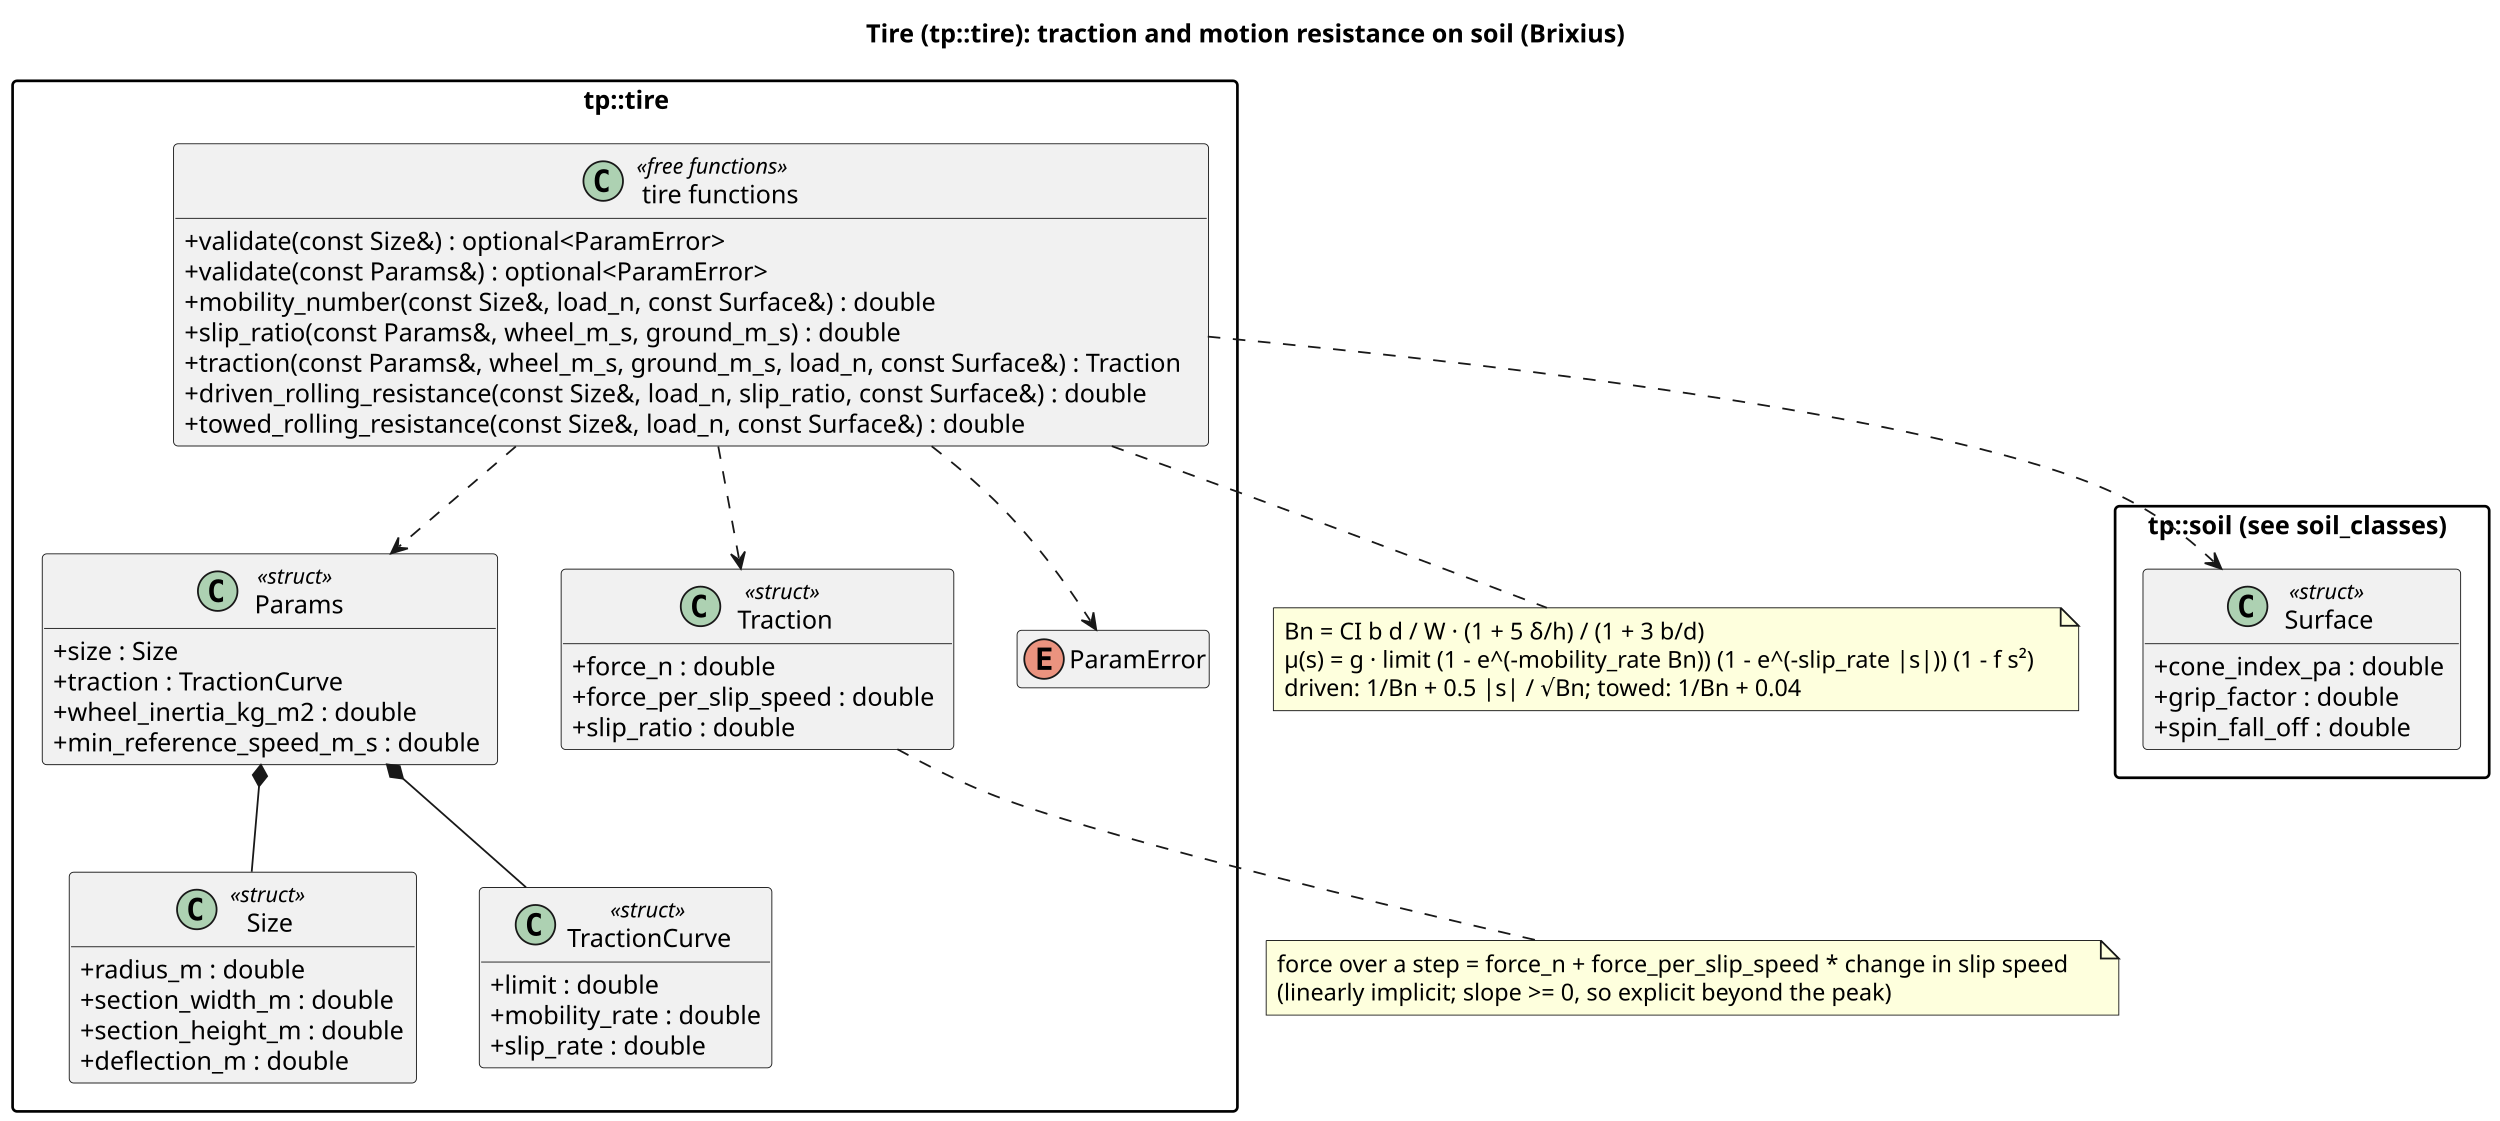
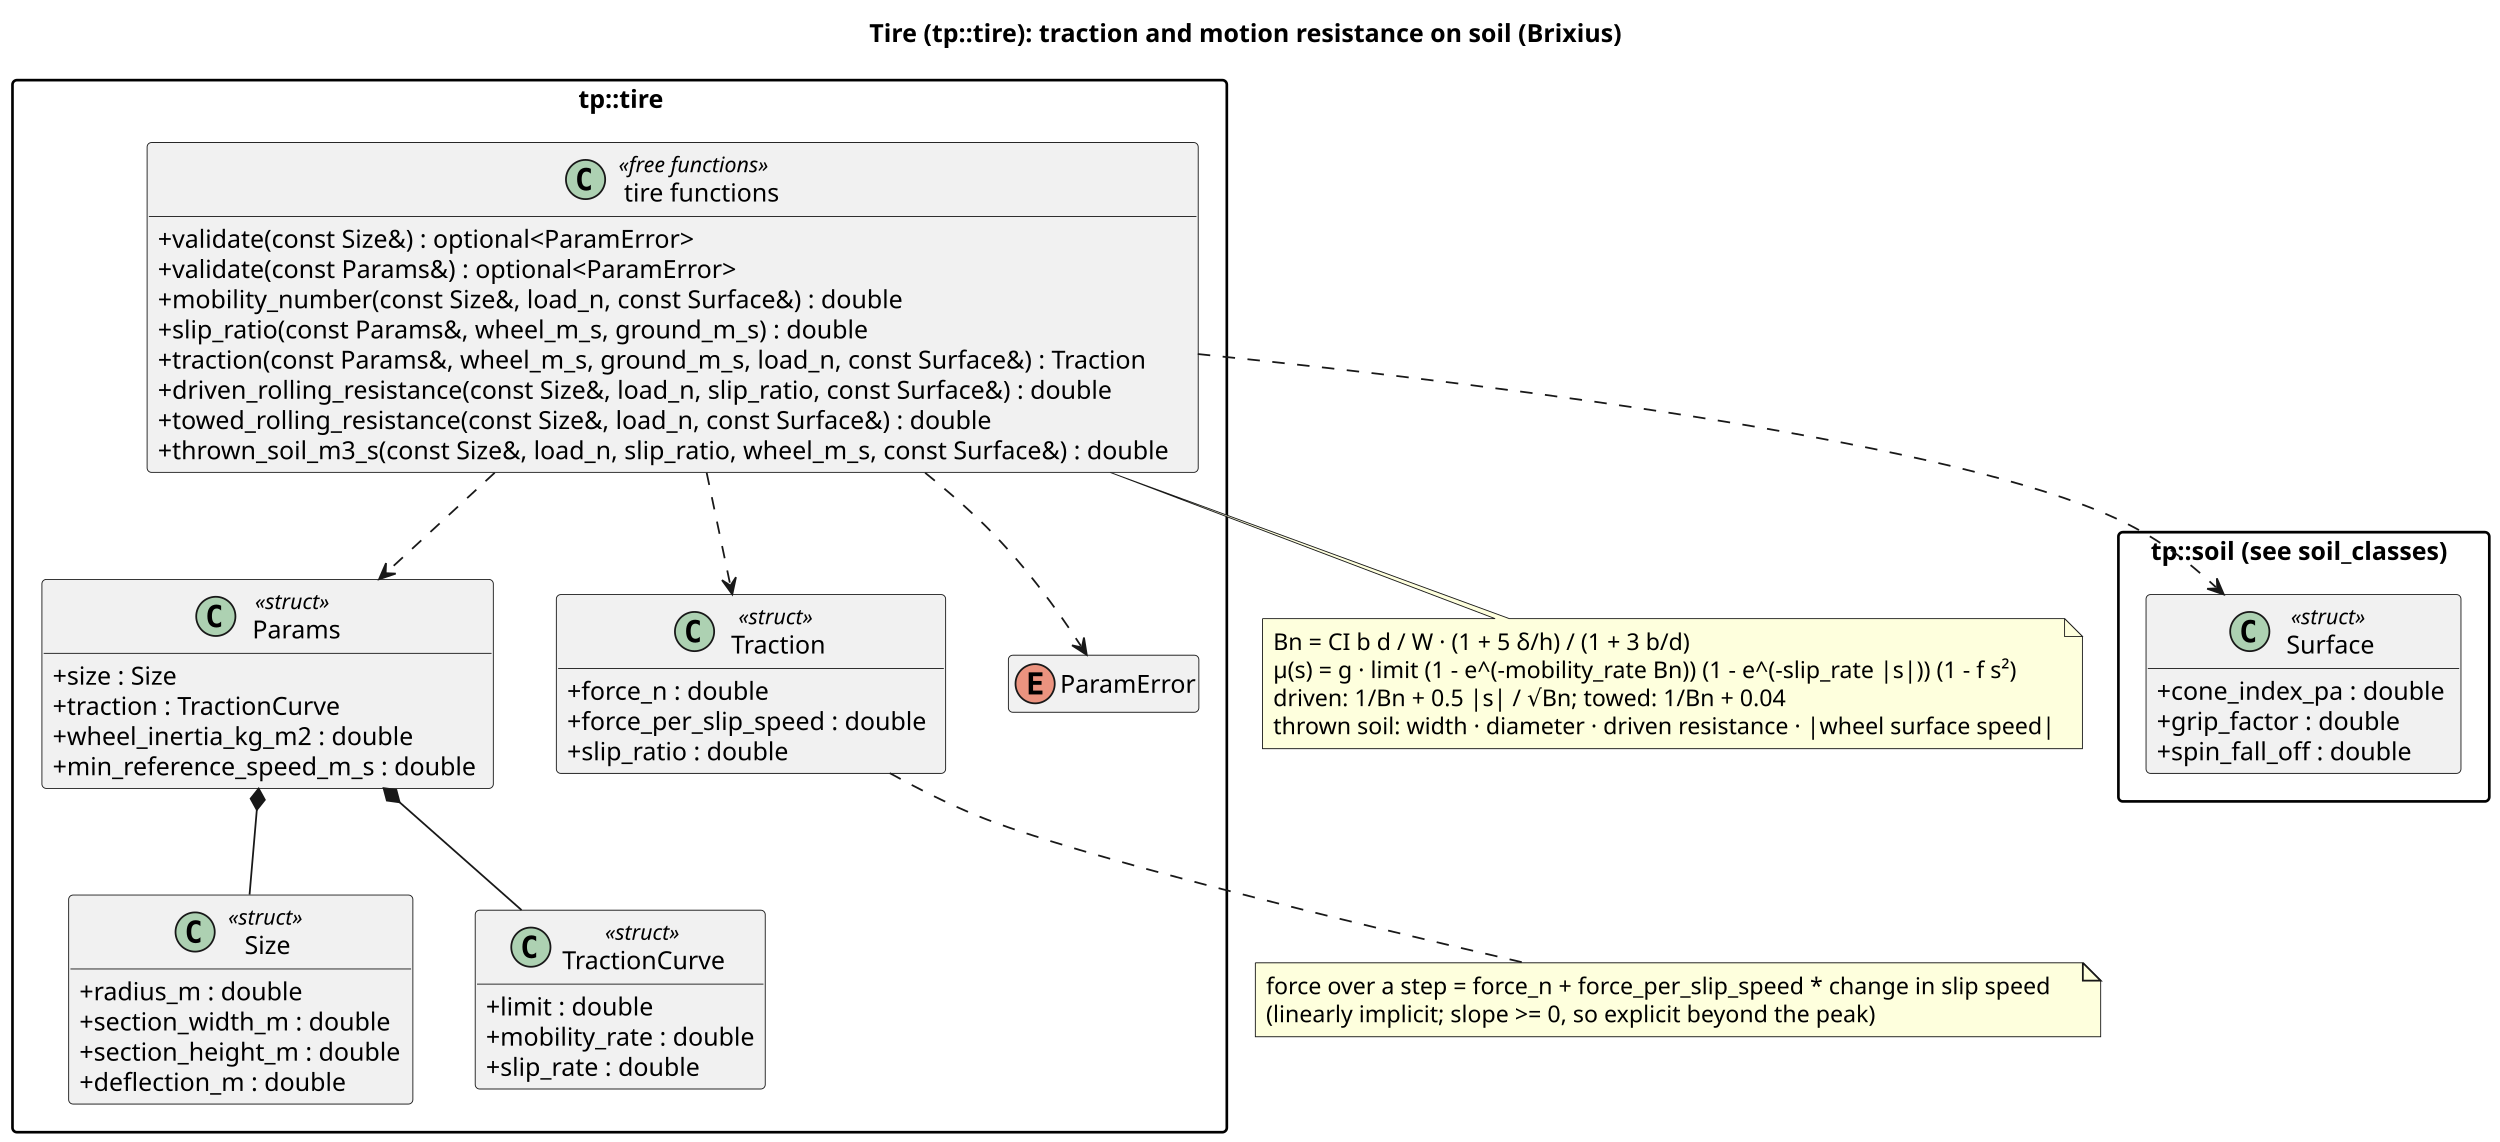
- <svg xmlns="http://www.w3.org/2000/svg" contentStyleType="text/css" height="623px" preserveAspectRatio="none" style="width:1390px;height:623px;background:#FFFFFF;" version="1.1" viewBox="0 0 1390 623" width="1390px" zoomAndPan="magnify">
+ <svg xmlns="http://www.w3.org/2000/svg" contentStyleType="text/css" height="640px" preserveAspectRatio="none" style="width:1402px;height:640px;background:#FFFFFF;" version="1.1" viewBox="0 0 1402 640" width="1402px" zoomAndPan="magnify">
  <defs />
  <g>
-     <text fill="#000000" font-family="sans-serif" font-size="14" font-weight="bold" lengthAdjust="spacing" textLength="413.034" x="481.483" y="23.562">Tire (tp::tire): traction and motion resistance on soil (Brixius)</text>
+     <text fill="#000000" font-family="sans-serif" font-size="14" font-weight="bold" lengthAdjust="spacing" textLength="413.034" x="487.483" y="23.562">Tire (tp::tire): traction and motion resistance on soil (Brixius)</text>
    <g id="cluster_tp::soil (see soil_classes)">
-       <rect fill="none" height="151" rx="2.5" ry="2.5" style="stroke:#000000;stroke-width:1.5;" width="208" x="1176" y="281.44" />
-       <text fill="#000000" font-family="sans-serif" font-size="14" font-weight="bold" lengthAdjust="spacing" textLength="171.726" x="1194.137" y="297.002">tp::soil (see soil_classes)</text>
+       <rect fill="none" height="151" rx="2.5" ry="2.5" style="stroke:#000000;stroke-width:1.5;" width="208" x="1188" y="298.44" />
+       <text fill="#000000" font-family="sans-serif" font-size="14" font-weight="bold" lengthAdjust="spacing" textLength="171.726" x="1206.137" y="314.002">tp::soil (see soil_classes)</text>
    </g>
    <g id="cluster_tp::tire">
-       <rect fill="none" height="573" rx="2.5" ry="2.5" style="stroke:#000000;stroke-width:1.5;" width="681" x="7" y="44.94" />
+       <rect fill="none" height="590" rx="2.5" ry="2.5" style="stroke:#000000;stroke-width:1.5;" width="681" x="7" y="44.94" />
      <text fill="#000000" font-family="sans-serif" font-size="14" font-weight="bold" lengthAdjust="spacing" textLength="46.266" x="324.367" y="60.502">tp::tire</text>
    </g>
    <g id="elem_Surface">
-       <rect codeLine="7" fill="#F1F1F1" height="100.277" id="Surface" rx="2.5" ry="2.5" style="stroke:#181818;stroke-width:0.5;" width="176.609" x="1191.5" y="316.44" />
-       <ellipse cx="1249.688" cy="337.169" fill="#ADD1B2" rx="11" ry="11" style="stroke:#181818;stroke-width:1.0;" />
-       <path d="M1252.656,342.81 Q1252.078,343.106 1251.438,343.247 Q1250.797,343.403 1250.094,343.403 Q1247.594,343.403 1246.266,341.763 Q1244.953,340.106 1244.953,336.981 Q1244.953,333.856 1246.266,332.2 Q1247.594,330.544 1250.094,330.544 Q1250.797,330.544 1251.438,330.7 Q1252.094,330.856 1252.656,331.153 L1252.656,333.872 Q1252.031,333.294 1251.438,333.028 Q1250.844,332.747 1250.219,332.747 Q1248.875,332.747 1248.188,333.825 Q1247.5,334.888 1247.5,336.981 Q1247.5,339.075 1248.188,340.153 Q1248.875,341.216 1250.219,341.216 Q1250.844,341.216 1251.438,340.95 Q1252.031,340.669 1252.656,340.091 L1252.656,342.81 Z " fill="#000000" />
-       <text fill="#000000" font-family="sans-serif" font-size="12" font-style="italic" lengthAdjust="spacing" textLength="46.676" x="1272.717" y="333.065">«struct»</text>
-       <text fill="#000000" font-family="sans-serif" font-size="14" lengthAdjust="spacing" textLength="51.734" x="1270.188" y="349.522">Surface</text>
-       <line style="stroke:#181818;stroke-width:0.5;" x1="1192.5" x2="1367.109" y1="357.898" y2="357.898" />
-       <text fill="#000000" font-family="sans-serif" font-size="14" lengthAdjust="spacing" textLength="164.609" x="1197.5" y="375.461">+cone_index_pa : double</text>
-       <text fill="#000000" font-family="sans-serif" font-size="14" lengthAdjust="spacing" textLength="138.031" x="1197.5" y="392.4">+grip_factor : double</text>
-       <text fill="#000000" font-family="sans-serif" font-size="14" lengthAdjust="spacing" textLength="145.517" x="1197.5" y="409.34">+spin_fall_off : double</text>
+       <rect codeLine="7" fill="#F1F1F1" height="100.277" id="Surface" rx="2.5" ry="2.5" style="stroke:#181818;stroke-width:0.5;" width="176.609" x="1203.5" y="333.44" />
+       <ellipse cx="1261.688" cy="354.169" fill="#ADD1B2" rx="11" ry="11" style="stroke:#181818;stroke-width:1.0;" />
+       <path d="M1264.656,359.81 Q1264.078,360.106 1263.438,360.247 Q1262.797,360.403 1262.094,360.403 Q1259.594,360.403 1258.266,358.763 Q1256.953,357.106 1256.953,353.981 Q1256.953,350.856 1258.266,349.2 Q1259.594,347.544 1262.094,347.544 Q1262.797,347.544 1263.438,347.7 Q1264.094,347.856 1264.656,348.153 L1264.656,350.872 Q1264.031,350.294 1263.438,350.028 Q1262.844,349.747 1262.219,349.747 Q1260.875,349.747 1260.188,350.825 Q1259.5,351.888 1259.5,353.981 Q1259.5,356.075 1260.188,357.153 Q1260.875,358.216 1262.219,358.216 Q1262.844,358.216 1263.438,357.95 Q1264.031,357.669 1264.656,357.091 L1264.656,359.81 Z " fill="#000000" />
+       <text fill="#000000" font-family="sans-serif" font-size="12" font-style="italic" lengthAdjust="spacing" textLength="46.676" x="1284.717" y="350.065">«struct»</text>
+       <text fill="#000000" font-family="sans-serif" font-size="14" lengthAdjust="spacing" textLength="51.734" x="1282.188" y="366.522">Surface</text>
+       <line style="stroke:#181818;stroke-width:0.5;" x1="1204.5" x2="1379.109" y1="374.898" y2="374.898" />
+       <text fill="#000000" font-family="sans-serif" font-size="14" lengthAdjust="spacing" textLength="164.609" x="1209.5" y="392.461">+cone_index_pa : double</text>
+       <text fill="#000000" font-family="sans-serif" font-size="14" lengthAdjust="spacing" textLength="138.031" x="1209.5" y="409.4">+grip_factor : double</text>
+       <text fill="#000000" font-family="sans-serif" font-size="14" lengthAdjust="spacing" textLength="145.517" x="1209.5" y="426.34">+spin_fall_off : double</text>
    </g>
    <g id="elem_Size">
-       <rect codeLine="15" fill="#F1F1F1" height="117.217" id="Size" rx="2.5" ry="2.5" style="stroke:#181818;stroke-width:0.5;" width="193.036" x="38.5" y="484.94" />
-       <ellipse cx="109.43" cy="505.669" fill="#ADD1B2" rx="11" ry="11" style="stroke:#181818;stroke-width:1.0;" />
-       <path d="M112.399,511.31 Q111.821,511.606 111.18,511.747 Q110.54,511.903 109.836,511.903 Q107.336,511.903 106.008,510.263 Q104.696,508.606 104.696,505.481 Q104.696,502.356 106.008,500.7 Q107.336,499.044 109.836,499.044 Q110.54,499.044 111.18,499.2 Q111.836,499.356 112.399,499.653 L112.399,502.372 Q111.774,501.794 111.18,501.528 Q110.586,501.247 109.961,501.247 Q108.618,501.247 107.93,502.325 Q107.243,503.388 107.243,505.481 Q107.243,507.575 107.93,508.653 Q108.618,509.716 109.961,509.716 Q110.586,509.716 111.18,509.45 Q111.774,509.169 112.399,508.591 L112.399,511.31 Z " fill="#000000" />
-       <text fill="#000000" font-family="sans-serif" font-size="12" font-style="italic" lengthAdjust="spacing" textLength="46.676" x="127.93" y="501.565">«struct»</text>
-       <text fill="#000000" font-family="sans-serif" font-size="14" lengthAdjust="spacing" textLength="28.267" x="137.135" y="518.021">Size</text>
-       <line style="stroke:#181818;stroke-width:0.5;" x1="39.5" x2="230.536" y1="526.398" y2="526.398" />
-       <text fill="#000000" font-family="sans-serif" font-size="14" lengthAdjust="spacing" textLength="125.952" x="44.5" y="543.961">+radius_m : double</text>
-       <text fill="#000000" font-family="sans-serif" font-size="14" lengthAdjust="spacing" textLength="176.039" x="44.5" y="560.9">+section_width_m : double</text>
-       <text fill="#000000" font-family="sans-serif" font-size="14" lengthAdjust="spacing" textLength="181.036" x="44.5" y="577.84">+section_height_m : double</text>
-       <text fill="#000000" font-family="sans-serif" font-size="14" lengthAdjust="spacing" textLength="151.293" x="44.5" y="594.779">+deflection_m : double</text>
+       <rect codeLine="15" fill="#F1F1F1" height="117.217" id="Size" rx="2.5" ry="2.5" style="stroke:#181818;stroke-width:0.5;" width="193.036" x="38.5" y="501.94" />
+       <ellipse cx="109.43" cy="522.669" fill="#ADD1B2" rx="11" ry="11" style="stroke:#181818;stroke-width:1.0;" />
+       <path d="M112.399,528.31 Q111.821,528.606 111.18,528.747 Q110.54,528.903 109.836,528.903 Q107.336,528.903 106.008,527.263 Q104.696,525.606 104.696,522.481 Q104.696,519.356 106.008,517.7 Q107.336,516.044 109.836,516.044 Q110.54,516.044 111.18,516.2 Q111.836,516.356 112.399,516.653 L112.399,519.372 Q111.774,518.794 111.18,518.528 Q110.586,518.247 109.961,518.247 Q108.618,518.247 107.93,519.325 Q107.243,520.388 107.243,522.481 Q107.243,524.575 107.93,525.653 Q108.618,526.716 109.961,526.716 Q110.586,526.716 111.18,526.45 Q111.774,526.169 112.399,525.591 L112.399,528.31 Z " fill="#000000" />
+       <text fill="#000000" font-family="sans-serif" font-size="12" font-style="italic" lengthAdjust="spacing" textLength="46.676" x="127.93" y="518.564">«struct»</text>
+       <text fill="#000000" font-family="sans-serif" font-size="14" lengthAdjust="spacing" textLength="28.267" x="137.135" y="535.021">Size</text>
+       <line style="stroke:#181818;stroke-width:0.5;" x1="39.5" x2="230.536" y1="543.398" y2="543.398" />
+       <text fill="#000000" font-family="sans-serif" font-size="14" lengthAdjust="spacing" textLength="125.952" x="44.5" y="560.961">+radius_m : double</text>
+       <text fill="#000000" font-family="sans-serif" font-size="14" lengthAdjust="spacing" textLength="176.039" x="44.5" y="577.9">+section_width_m : double</text>
+       <text fill="#000000" font-family="sans-serif" font-size="14" lengthAdjust="spacing" textLength="181.036" x="44.5" y="594.84">+section_height_m : double</text>
+       <text fill="#000000" font-family="sans-serif" font-size="14" lengthAdjust="spacing" textLength="151.293" x="44.5" y="611.779">+deflection_m : double</text>
    </g>
    <g id="elem_TractionCurve">
-       <rect codeLine="21" fill="#F1F1F1" height="100.277" id="TractionCurve" rx="2.5" ry="2.5" style="stroke:#181818;stroke-width:0.5;" width="162.65" x="266.5" y="493.44" />
-       <ellipse cx="297.719" cy="514.169" fill="#ADD1B2" rx="11" ry="11" style="stroke:#181818;stroke-width:1.0;" />
-       <path d="M300.687,519.81 Q300.109,520.106 299.469,520.247 Q298.828,520.403 298.125,520.403 Q295.625,520.403 294.297,518.763 Q292.984,517.106 292.984,513.981 Q292.984,510.856 294.297,509.2 Q295.625,507.544 298.125,507.544 Q298.828,507.544 299.469,507.7 Q300.125,507.856 300.687,508.153 L300.687,510.872 Q300.062,510.294 299.469,510.028 Q298.875,509.747 298.25,509.747 Q296.906,509.747 296.219,510.825 Q295.531,511.888 295.531,513.981 Q295.531,516.075 296.219,517.153 Q296.906,518.216 298.25,518.216 Q298.875,518.216 299.469,517.95 Q300.062,517.669 300.687,517.091 L300.687,519.81 Z " fill="#000000" />
-       <text fill="#000000" font-family="sans-serif" font-size="12" font-style="italic" lengthAdjust="spacing" textLength="46.676" x="339.289" y="510.065">«struct»</text>
-       <text fill="#000000" font-family="sans-serif" font-size="14" lengthAdjust="spacing" textLength="94.609" x="315.323" y="526.521">TractionCurve</text>
-       <line style="stroke:#181818;stroke-width:0.5;" x1="267.5" x2="428.15" y1="534.898" y2="534.898" />
-       <text fill="#000000" font-family="sans-serif" font-size="14" lengthAdjust="spacing" textLength="93.557" x="272.5" y="552.461">+limit : double</text>
-       <text fill="#000000" font-family="sans-serif" font-size="14" lengthAdjust="spacing" textLength="150.65" x="272.5" y="569.4">+mobility_rate : double</text>
-       <text fill="#000000" font-family="sans-serif" font-size="14" lengthAdjust="spacing" textLength="121.543" x="272.5" y="586.34">+slip_rate : double</text>
+       <rect codeLine="21" fill="#F1F1F1" height="100.277" id="TractionCurve" rx="2.5" ry="2.5" style="stroke:#181818;stroke-width:0.5;" width="162.65" x="266.5" y="510.44" />
+       <ellipse cx="297.719" cy="531.169" fill="#ADD1B2" rx="11" ry="11" style="stroke:#181818;stroke-width:1.0;" />
+       <path d="M300.687,536.81 Q300.109,537.106 299.469,537.247 Q298.828,537.403 298.125,537.403 Q295.625,537.403 294.297,535.763 Q292.984,534.106 292.984,530.981 Q292.984,527.856 294.297,526.2 Q295.625,524.544 298.125,524.544 Q298.828,524.544 299.469,524.7 Q300.125,524.856 300.687,525.153 L300.687,527.872 Q300.062,527.294 299.469,527.028 Q298.875,526.747 298.25,526.747 Q296.906,526.747 296.219,527.825 Q295.531,528.888 295.531,530.981 Q295.531,533.075 296.219,534.153 Q296.906,535.216 298.25,535.216 Q298.875,535.216 299.469,534.95 Q300.062,534.669 300.687,534.091 L300.687,536.81 Z " fill="#000000" />
+       <text fill="#000000" font-family="sans-serif" font-size="12" font-style="italic" lengthAdjust="spacing" textLength="46.676" x="339.289" y="527.064">«struct»</text>
+       <text fill="#000000" font-family="sans-serif" font-size="14" lengthAdjust="spacing" textLength="94.609" x="315.323" y="543.521">TractionCurve</text>
+       <line style="stroke:#181818;stroke-width:0.5;" x1="267.5" x2="428.15" y1="551.898" y2="551.898" />
+       <text fill="#000000" font-family="sans-serif" font-size="14" lengthAdjust="spacing" textLength="93.557" x="272.5" y="569.461">+limit : double</text>
+       <text fill="#000000" font-family="sans-serif" font-size="14" lengthAdjust="spacing" textLength="150.65" x="272.5" y="586.4">+mobility_rate : double</text>
+       <text fill="#000000" font-family="sans-serif" font-size="14" lengthAdjust="spacing" textLength="121.543" x="272.5" y="603.34">+slip_rate : double</text>
    </g>
    <g id="elem_Params">
-       <rect codeLine="26" fill="#F1F1F1" height="117.217" id="Params" rx="2.5" ry="2.5" style="stroke:#181818;stroke-width:0.5;" width="253.158" x="23.5" y="307.94" />
-       <ellipse cx="121.035" cy="328.669" fill="#ADD1B2" rx="11" ry="11" style="stroke:#181818;stroke-width:1.0;" />
-       <path d="M124.004,334.31 Q123.426,334.606 122.785,334.747 Q122.144,334.903 121.441,334.903 Q118.941,334.903 117.613,333.263 Q116.301,331.606 116.301,328.481 Q116.301,325.356 117.613,323.7 Q118.941,322.044 121.441,322.044 Q122.144,322.044 122.785,322.2 Q123.441,322.356 124.004,322.653 L124.004,325.372 Q123.379,324.794 122.785,324.528 Q122.191,324.247 121.566,324.247 Q120.223,324.247 119.535,325.325 Q118.848,326.388 118.848,328.481 Q118.848,330.575 119.535,331.653 Q120.223,332.716 121.566,332.716 Q122.191,332.716 122.785,332.45 Q123.379,332.169 124.004,331.591 L124.004,334.31 Z " fill="#000000" />
-       <text fill="#000000" font-family="sans-serif" font-size="12" font-style="italic" lengthAdjust="spacing" textLength="46.676" x="142.991" y="324.565">«struct»</text>
-       <text fill="#000000" font-family="sans-serif" font-size="14" lengthAdjust="spacing" textLength="49.588" x="141.535" y="341.022">Params</text>
-       <line style="stroke:#181818;stroke-width:0.5;" x1="24.5" x2="275.658" y1="349.398" y2="349.398" />
-       <text fill="#000000" font-family="sans-serif" font-size="14" lengthAdjust="spacing" textLength="76.111" x="29.5" y="366.961">+size : Size</text>
-       <text fill="#000000" font-family="sans-serif" font-size="14" lengthAdjust="spacing" textLength="166.127" x="29.5" y="383.9">+traction : TractionCurve</text>
-       <text fill="#000000" font-family="sans-serif" font-size="14" lengthAdjust="spacing" textLength="203.144" x="29.5" y="400.84">+wheel_inertia_kg_m2 : double</text>
-       <text fill="#000000" font-family="sans-serif" font-size="14" lengthAdjust="spacing" textLength="241.158" x="29.5" y="417.779">+min_reference_speed_m_s : double</text>
+       <rect codeLine="26" fill="#F1F1F1" height="117.217" id="Params" rx="2.5" ry="2.5" style="stroke:#181818;stroke-width:0.5;" width="253.158" x="23.5" y="324.94" />
+       <ellipse cx="121.035" cy="345.669" fill="#ADD1B2" rx="11" ry="11" style="stroke:#181818;stroke-width:1.0;" />
+       <path d="M124.004,351.31 Q123.426,351.606 122.785,351.747 Q122.144,351.903 121.441,351.903 Q118.941,351.903 117.613,350.263 Q116.301,348.606 116.301,345.481 Q116.301,342.356 117.613,340.7 Q118.941,339.044 121.441,339.044 Q122.144,339.044 122.785,339.2 Q123.441,339.356 124.004,339.653 L124.004,342.372 Q123.379,341.794 122.785,341.528 Q122.191,341.247 121.566,341.247 Q120.223,341.247 119.535,342.325 Q118.848,343.388 118.848,345.481 Q118.848,347.575 119.535,348.653 Q120.223,349.716 121.566,349.716 Q122.191,349.716 122.785,349.45 Q123.379,349.169 124.004,348.591 L124.004,351.31 Z " fill="#000000" />
+       <text fill="#000000" font-family="sans-serif" font-size="12" font-style="italic" lengthAdjust="spacing" textLength="46.676" x="142.991" y="341.565">«struct»</text>
+       <text fill="#000000" font-family="sans-serif" font-size="14" lengthAdjust="spacing" textLength="49.588" x="141.535" y="358.022">Params</text>
+       <line style="stroke:#181818;stroke-width:0.5;" x1="24.5" x2="275.658" y1="366.398" y2="366.398" />
+       <text fill="#000000" font-family="sans-serif" font-size="14" lengthAdjust="spacing" textLength="76.111" x="29.5" y="383.961">+size : Size</text>
+       <text fill="#000000" font-family="sans-serif" font-size="14" lengthAdjust="spacing" textLength="166.127" x="29.5" y="400.9">+traction : TractionCurve</text>
+       <text fill="#000000" font-family="sans-serif" font-size="14" lengthAdjust="spacing" textLength="203.144" x="29.5" y="417.84">+wheel_inertia_kg_m2 : double</text>
+       <text fill="#000000" font-family="sans-serif" font-size="14" lengthAdjust="spacing" textLength="241.158" x="29.5" y="434.779">+min_reference_speed_m_s : double</text>
    </g>
    <g id="elem_Traction">
-       <rect codeLine="32" fill="#F1F1F1" height="100.277" id="Traction" rx="2.5" ry="2.5" style="stroke:#181818;stroke-width:0.5;" width="218.309" x="312" y="316.44" />
-       <ellipse cx="389.502" cy="337.169" fill="#ADD1B2" rx="11" ry="11" style="stroke:#181818;stroke-width:1.0;" />
-       <path d="M392.471,342.81 Q391.893,343.106 391.252,343.247 Q390.612,343.403 389.909,343.403 Q387.409,343.403 386.081,341.763 Q384.768,340.106 384.768,336.981 Q384.768,333.856 386.081,332.2 Q387.409,330.544 389.909,330.544 Q390.612,330.544 391.252,330.7 Q391.909,330.856 392.471,331.153 L392.471,333.872 Q391.846,333.294 391.252,333.028 Q390.659,332.747 390.034,332.747 Q388.69,332.747 388.002,333.825 Q387.315,334.888 387.315,336.981 Q387.315,339.075 388.002,340.153 Q388.69,341.216 390.034,341.216 Q390.659,341.216 391.252,340.95 Q391.846,340.669 392.471,340.091 L392.471,342.81 Z " fill="#000000" />
-       <text fill="#000000" font-family="sans-serif" font-size="12" font-style="italic" lengthAdjust="spacing" textLength="46.676" x="414.066" y="333.065">«struct»</text>
-       <text fill="#000000" font-family="sans-serif" font-size="14" lengthAdjust="spacing" textLength="54.804" x="410.002" y="349.522">Traction</text>
-       <line style="stroke:#181818;stroke-width:0.5;" x1="313" x2="529.309" y1="357.898" y2="357.898" />
-       <text fill="#000000" font-family="sans-serif" font-size="14" lengthAdjust="spacing" textLength="116.204" x="318" y="375.461">+force_n : double</text>
-       <text fill="#000000" font-family="sans-serif" font-size="14" lengthAdjust="spacing" textLength="206.309" x="318" y="392.4">+force_per_slip_speed : double</text>
-       <text fill="#000000" font-family="sans-serif" font-size="14" lengthAdjust="spacing" textLength="125.166" x="318" y="409.34">+slip_ratio : double</text>
+       <rect codeLine="32" fill="#F1F1F1" height="100.277" id="Traction" rx="2.5" ry="2.5" style="stroke:#181818;stroke-width:0.5;" width="218.309" x="312" y="333.44" />
+       <ellipse cx="389.502" cy="354.169" fill="#ADD1B2" rx="11" ry="11" style="stroke:#181818;stroke-width:1.0;" />
+       <path d="M392.471,359.81 Q391.893,360.106 391.252,360.247 Q390.612,360.403 389.909,360.403 Q387.409,360.403 386.081,358.763 Q384.768,357.106 384.768,353.981 Q384.768,350.856 386.081,349.2 Q387.409,347.544 389.909,347.544 Q390.612,347.544 391.252,347.7 Q391.909,347.856 392.471,348.153 L392.471,350.872 Q391.846,350.294 391.252,350.028 Q390.659,349.747 390.034,349.747 Q388.69,349.747 388.002,350.825 Q387.315,351.888 387.315,353.981 Q387.315,356.075 388.002,357.153 Q388.69,358.216 390.034,358.216 Q390.659,358.216 391.252,357.95 Q391.846,357.669 392.471,357.091 L392.471,359.81 Z " fill="#000000" />
+       <text fill="#000000" font-family="sans-serif" font-size="12" font-style="italic" lengthAdjust="spacing" textLength="46.676" x="414.066" y="350.065">«struct»</text>
+       <text fill="#000000" font-family="sans-serif" font-size="14" lengthAdjust="spacing" textLength="54.804" x="410.002" y="366.522">Traction</text>
+       <line style="stroke:#181818;stroke-width:0.5;" x1="313" x2="529.309" y1="374.898" y2="374.898" />
+       <text fill="#000000" font-family="sans-serif" font-size="14" lengthAdjust="spacing" textLength="116.204" x="318" y="392.461">+force_n : double</text>
+       <text fill="#000000" font-family="sans-serif" font-size="14" lengthAdjust="spacing" textLength="206.309" x="318" y="409.4">+force_per_slip_speed : double</text>
+       <text fill="#000000" font-family="sans-serif" font-size="14" lengthAdjust="spacing" textLength="125.166" x="318" y="426.34">+slip_ratio : double</text>
    </g>
    <g id="elem_ParamError">
-       <rect codeLine="37" fill="#F1F1F1" height="32" id="ParamError" rx="2.5" ry="2.5" style="stroke:#181818;stroke-width:0.5;" width="106.819" x="565.5" y="350.44" />
-       <ellipse cx="580.5" cy="366.44" fill="#EB937F" rx="11" ry="11" style="stroke:#181818;stroke-width:1.0;" />
-       <path d="M584.609,372.44 L576.891,372.44 L576.891,360.049 L584.609,360.049 L584.609,362.205 L579.344,362.205 L579.344,364.877 L584.109,364.877 L584.109,367.033 L579.344,367.033 L579.344,370.283 L584.609,370.283 L584.609,372.44 Z " fill="#000000" />
-       <text fill="#000000" font-family="sans-serif" font-size="14" lengthAdjust="spacing" textLength="74.819" x="594.5" y="371.532">ParamError</text>
+       <rect codeLine="37" fill="#F1F1F1" height="32" id="ParamError" rx="2.5" ry="2.5" style="stroke:#181818;stroke-width:0.5;" width="106.819" x="565.5" y="367.44" />
+       <ellipse cx="580.5" cy="383.44" fill="#EB937F" rx="11" ry="11" style="stroke:#181818;stroke-width:1.0;" />
+       <path d="M584.609,389.44 L576.891,389.44 L576.891,377.049 L584.609,377.049 L584.609,379.205 L579.344,379.205 L579.344,381.877 L584.109,381.877 L584.109,384.033 L579.344,384.033 L579.344,387.283 L584.609,387.283 L584.609,389.44 Z " fill="#000000" />
+       <text fill="#000000" font-family="sans-serif" font-size="14" lengthAdjust="spacing" textLength="74.819" x="594.5" y="388.532">ParamError</text>
    </g>
    <g id="elem_TireFns">
-       <rect codeLine="38" fill="#F1F1F1" height="168.035" id="TireFns" rx="2.5" ry="2.5" style="stroke:#181818;stroke-width:0.5;" width="575.459" x="96.5" y="79.939" />
-       <ellipse cx="335.386" cy="100.669" fill="#ADD1B2" rx="11" ry="11" style="stroke:#181818;stroke-width:1.0;" />
-       <path d="M338.354,106.31 Q337.776,106.606 337.136,106.747 Q336.495,106.903 335.792,106.903 Q333.292,106.903 331.964,105.263 Q330.651,103.606 330.651,100.481 Q330.651,97.356 331.964,95.7 Q333.292,94.044 335.792,94.044 Q336.495,94.044 337.136,94.2 Q337.792,94.356 338.354,94.653 L338.354,97.372 Q337.729,96.794 337.136,96.528 Q336.542,96.247 335.917,96.247 Q334.573,96.247 333.886,97.325 Q333.198,98.388 333.198,100.481 Q333.198,102.575 333.886,103.653 Q334.573,104.716 335.917,104.716 Q336.542,104.716 337.136,104.45 Q337.729,104.169 338.354,103.591 L338.354,106.31 Z " fill="#000000" />
-       <text fill="#000000" font-family="sans-serif" font-size="12" font-style="italic" lengthAdjust="spacing" textLength="93.188" x="353.886" y="96.564">«free functions»</text>
-       <text fill="#000000" font-family="sans-serif" font-size="14" lengthAdjust="spacing" textLength="87.097" x="356.931" y="113.022">tire functions</text>
-       <line style="stroke:#181818;stroke-width:0.5;" x1="97.5" x2="670.959" y1="121.398" y2="121.398" />
-       <text fill="#000000" font-family="sans-serif" font-size="14" lengthAdjust="spacing" textLength="307.125" x="102.5" y="138.961">+validate(const Size&amp;) : optional&lt;ParamError&gt;</text>
-       <text fill="#000000" font-family="sans-serif" font-size="14" lengthAdjust="spacing" textLength="328.446" x="102.5" y="155.9">+validate(const Params&amp;) : optional&lt;ParamError&gt;</text>
-       <text fill="#000000" font-family="sans-serif" font-size="14" lengthAdjust="spacing" textLength="423.801" x="102.5" y="172.84">+mobility_number(const Size&amp;, load_n, const Surface&amp;) : double</text>
-       <text fill="#000000" font-family="sans-serif" font-size="14" lengthAdjust="spacing" textLength="402.165" x="102.5" y="189.779">+slip_ratio(const Params&amp;, wheel_m_s, ground_m_s) : double</text>
-       <text fill="#000000" font-family="sans-serif" font-size="14" lengthAdjust="spacing" textLength="563.459" x="102.5" y="206.719">+traction(const Params&amp;, wheel_m_s, ground_m_s, load_n, const Surface&amp;) : Traction</text>
-       <text fill="#000000" font-family="sans-serif" font-size="14" lengthAdjust="spacing" textLength="544.817" x="102.5" y="223.658">+driven_rolling_resistance(const Size&amp;, load_n, slip_ratio, const Surface&amp;) : double</text>
-       <text fill="#000000" font-family="sans-serif" font-size="14" lengthAdjust="spacing" textLength="477.853" x="102.5" y="240.598">+towed_rolling_resistance(const Size&amp;, load_n, const Surface&amp;) : double</text>
+       <rect codeLine="38" fill="#F1F1F1" height="184.975" id="TireFns" rx="2.5" ry="2.5" style="stroke:#181818;stroke-width:0.5;" width="589.459" x="82.5" y="79.939" />
+       <ellipse cx="328.386" cy="100.669" fill="#ADD1B2" rx="11" ry="11" style="stroke:#181818;stroke-width:1.0;" />
+       <path d="M331.354,106.31 Q330.776,106.606 330.136,106.747 Q329.495,106.903 328.792,106.903 Q326.292,106.903 324.964,105.263 Q323.651,103.606 323.651,100.481 Q323.651,97.356 324.964,95.7 Q326.292,94.044 328.792,94.044 Q329.495,94.044 330.136,94.2 Q330.792,94.356 331.354,94.653 L331.354,97.372 Q330.729,96.794 330.136,96.528 Q329.542,96.247 328.917,96.247 Q327.573,96.247 326.886,97.325 Q326.198,98.388 326.198,100.481 Q326.198,102.575 326.886,103.653 Q327.573,104.716 328.917,104.716 Q329.542,104.716 330.136,104.45 Q330.729,104.169 331.354,103.591 L331.354,106.31 Z " fill="#000000" />
+       <text fill="#000000" font-family="sans-serif" font-size="12" font-style="italic" lengthAdjust="spacing" textLength="93.188" x="346.886" y="96.564">«free functions»</text>
+       <text fill="#000000" font-family="sans-serif" font-size="14" lengthAdjust="spacing" textLength="87.097" x="349.931" y="113.022">tire functions</text>
+       <line style="stroke:#181818;stroke-width:0.5;" x1="83.5" x2="670.959" y1="121.398" y2="121.398" />
+       <text fill="#000000" font-family="sans-serif" font-size="14" lengthAdjust="spacing" textLength="307.125" x="88.5" y="138.961">+validate(const Size&amp;) : optional&lt;ParamError&gt;</text>
+       <text fill="#000000" font-family="sans-serif" font-size="14" lengthAdjust="spacing" textLength="328.446" x="88.5" y="155.9">+validate(const Params&amp;) : optional&lt;ParamError&gt;</text>
+       <text fill="#000000" font-family="sans-serif" font-size="14" lengthAdjust="spacing" textLength="423.801" x="88.5" y="172.84">+mobility_number(const Size&amp;, load_n, const Surface&amp;) : double</text>
+       <text fill="#000000" font-family="sans-serif" font-size="14" lengthAdjust="spacing" textLength="402.165" x="88.5" y="189.779">+slip_ratio(const Params&amp;, wheel_m_s, ground_m_s) : double</text>
+       <text fill="#000000" font-family="sans-serif" font-size="14" lengthAdjust="spacing" textLength="563.459" x="88.5" y="206.719">+traction(const Params&amp;, wheel_m_s, ground_m_s, load_n, const Surface&amp;) : Traction</text>
+       <text fill="#000000" font-family="sans-serif" font-size="14" lengthAdjust="spacing" textLength="544.817" x="88.5" y="223.658">+driven_rolling_resistance(const Size&amp;, load_n, slip_ratio, const Surface&amp;) : double</text>
+       <text fill="#000000" font-family="sans-serif" font-size="14" lengthAdjust="spacing" textLength="477.853" x="88.5" y="240.598">+towed_rolling_resistance(const Size&amp;, load_n, const Surface&amp;) : double</text>
+       <text fill="#000000" font-family="sans-serif" font-size="14" lengthAdjust="spacing" textLength="577.459" x="88.5" y="257.537">+thrown_soil_m3_s(const Size&amp;, load_n, slip_ratio, wheel_m_s, const Surface&amp;) : double</text>
    </g>
    <g id="elem_GMN17">
-       <path d="M708,337.94 L708,395.128 L1155.74,395.128 L1155.74,347.94 L1145.74,337.94 L708,337.94 " fill="#FEFFDD" style="stroke:#181818;stroke-width:0.5;" />
-       <path d="M1145.74,337.94 L1145.74,347.94 L1155.74,347.94 L1145.74,337.94 " fill="#FEFFDD" style="stroke:#181818;stroke-width:1.0;" />
-       <text fill="#000000" font-family="sans-serif" font-size="13" lengthAdjust="spacing" textLength="241.363" x="714" y="355.533">Bn = CI b d / W · (1 + 5 δ/h) / (1 + 3 b/d)</text>
-       <text fill="#000000" font-family="sans-serif" font-size="13" lengthAdjust="spacing" textLength="426.74" x="714" y="371.263">μ(s) = g · limit (1 - e^(-mobility_rate Bn)) (1 - e^(-slip_rate |s|)) (1 - f s²)</text>
-       <text fill="#000000" font-family="sans-serif" font-size="13" lengthAdjust="spacing" textLength="290.9" x="714" y="386.992">driven: 1/Bn + 0.5 |s| / √Bn;  towed: 1/Bn + 0.04</text>
+       <path d="M708,346.94 L708,419.857 A0,0 0 0 0 708,419.857 L1167.82,419.857 A0,0 0 0 0 1167.82,419.857 L1167.82,356.94 L1157.82,346.94 L846.46,346.94 L622.65,264.959 L838.46,346.94 L708,346.94 A0,0 0 0 0 708,346.94 " fill="#FEFFDD" style="stroke:#181818;stroke-width:0.5;" />
+       <path d="M1157.82,346.94 L1157.82,356.94 L1167.82,356.94 L1157.82,346.94 " fill="#FEFFDD" style="stroke:#181818;stroke-width:0.5;" />
+       <text fill="#000000" font-family="sans-serif" font-size="13" lengthAdjust="spacing" textLength="241.363" x="714" y="364.533">Bn = CI b d / W · (1 + 5 δ/h) / (1 + 3 b/d)</text>
+       <text fill="#000000" font-family="sans-serif" font-size="13" lengthAdjust="spacing" textLength="426.74" x="714" y="380.263">μ(s) = g · limit (1 - e^(-mobility_rate Bn)) (1 - e^(-slip_rate |s|)) (1 - f s²)</text>
+       <text fill="#000000" font-family="sans-serif" font-size="13" lengthAdjust="spacing" textLength="290.9" x="714" y="395.992">driven: 1/Bn + 0.5 |s| / √Bn;  towed: 1/Bn + 0.04</text>
+       <text fill="#000000" font-family="sans-serif" font-size="13" lengthAdjust="spacing" textLength="438.82" x="714" y="411.722">thrown soil: width · diameter · driven resistance · |wheel surface speed|</text>
    </g>
    <g id="elem_GMN20">
-       <path d="M704,522.939 L704,564.398 L1178.058,564.398 L1178.058,532.939 L1168.058,522.939 L704,522.939 " fill="#FEFFDD" style="stroke:#181818;stroke-width:0.5;" />
-       <path d="M1168.058,522.939 L1168.058,532.939 L1178.058,532.939 L1168.058,522.939 " fill="#FEFFDD" style="stroke:#181818;stroke-width:1.0;" />
-       <text fill="#000000" font-family="sans-serif" font-size="13" lengthAdjust="spacing" textLength="453.058" x="710" y="540.533">force over a step = force_n + force_per_slip_speed * change in slip speed</text>
-       <text fill="#000000" font-family="sans-serif" font-size="13" lengthAdjust="spacing" textLength="350.822" x="710" y="556.263">(linearly implicit; slope &gt;= 0, so explicit beyond the peak)</text>
+       <path d="M704,539.939 L704,581.398 L1178.058,581.398 L1178.058,549.939 L1168.058,539.939 L704,539.939 " fill="#FEFFDD" style="stroke:#181818;stroke-width:0.5;" />
+       <path d="M1168.058,539.939 L1168.058,549.939 L1178.058,549.939 L1168.058,539.939 " fill="#FEFFDD" style="stroke:#181818;stroke-width:1.0;" />
+       <text fill="#000000" font-family="sans-serif" font-size="13" lengthAdjust="spacing" textLength="453.058" x="710" y="557.533">force over a step = force_n + force_per_slip_speed * change in slip speed</text>
+       <text fill="#000000" font-family="sans-serif" font-size="13" lengthAdjust="spacing" textLength="350.822" x="710" y="573.263">(linearly implicit; slope &gt;= 0, so explicit beyond the peak)</text>
    </g>
    <g id="link_Params_Size">
-       <path codeLine="47" d="M144.024,437.185 C142.384,456.296 141.59,465.599 139.95,484.709 " fill="none" id="Params-backto-Size" style="stroke:#181818;stroke-width:1.0;" />
-       <polygon fill="#181818" points="145.05,425.229,140.552,430.865,144.024,437.185,148.522,431.55,145.05,425.229" style="stroke:#181818;stroke-width:1.0;" />
+       <path codeLine="48" d="M144.024,454.185 C142.384,473.296 141.59,482.599 139.95,501.709 " fill="none" id="Params-backto-Size" style="stroke:#181818;stroke-width:1.0;" />
+       <polygon fill="#181818" points="145.05,442.229,140.552,447.865,144.024,454.185,148.522,448.55,145.05,442.229" style="stroke:#181818;stroke-width:1.0;" />
    </g>
    <g id="link_Params_TractionCurve">
-       <path codeLine="48" d="M224.1,432.928 C249.12,455.048 268.44,472.12 292.48,493.37 " fill="none" id="Params-backto-TractionCurve" style="stroke:#181818;stroke-width:1.0;" />
-       <polygon fill="#181818" points="215.11,424.979,216.956,431.95,224.1,432.928,222.255,425.957,215.11,424.979" style="stroke:#181818;stroke-width:1.0;" />
+       <path codeLine="49" d="M224.1,449.928 C249.12,472.048 268.44,489.12 292.48,510.37 " fill="none" id="Params-backto-TractionCurve" style="stroke:#181818;stroke-width:1.0;" />
+       <polygon fill="#181818" points="215.11,441.979,216.956,448.95,224.1,449.928,222.255,442.957,215.11,441.979" style="stroke:#181818;stroke-width:1.0;" />
    </g>
    <g id="link_TireFns_Params">
-       <path codeLine="49" d="M286.8,248.23 C263.44,268.24 243.556,285.276 221.906,303.826 " fill="none" id="TireFns-to-Params" style="stroke:#181818;stroke-width:1.0;stroke-dasharray:7.0,7.0;" />
-       <polygon fill="#181818" points="217.35,307.729,226.787,304.911,221.147,304.476,221.582,298.836,217.35,307.729" style="stroke:#181818;stroke-width:1.0;" />
+       <path codeLine="50" d="M277.43,265.11 C255.4,285.399 237.064,302.285 216.994,320.765 " fill="none" id="TireFns-to-Params" style="stroke:#181818;stroke-width:1.0;stroke-dasharray:7.0,7.0;" />
+       <polygon fill="#181818" points="212.58,324.829,221.91,321.676,216.258,321.443,216.491,315.791,212.58,324.829" style="stroke:#181818;stroke-width:1.0;" />
    </g>
    <g id="link_TireFns_Traction">
-       <path codeLine="50" d="M399.37,248.23 C403.64,271.36 407.052,289.829 410.832,310.329 " fill="none" id="TireFns-to-Traction" style="stroke:#181818;stroke-width:1.0;stroke-dasharray:7.0,7.0;" />
-       <polygon fill="#181818" points="411.92,316.229,414.222,306.653,411.013,311.312,406.354,308.104,411.92,316.229" style="stroke:#181818;stroke-width:1.0;" />
+       <path codeLine="51" d="M396.3,265.11 C401.24,288.579 405.135,307.058 409.425,327.448 " fill="none" id="TireFns-to-Traction" style="stroke:#181818;stroke-width:1.0;stroke-dasharray:7.0,7.0;" />
+       <polygon fill="#181818" points="410.66,333.32,412.721,323.689,409.631,328.427,404.893,325.336,410.66,333.32" style="stroke:#181818;stroke-width:1.0;" />
    </g>
    <g id="link_TireFns_ParamError">
-       <path codeLine="51" d="M517.98,248.089 C528.48,256.229 538.62,264.719 548,273.44 C573.56,297.209 593.739,325.833 606.249,345.153 " fill="none" id="TireFns-to-ParamError" style="stroke:#181818;stroke-width:1.0;stroke-dasharray:7.0,7.0;" />
-       <polygon fill="#181818" points="609.51,350.19,607.976,340.461,606.792,345.993,601.261,344.809,609.51,350.19" style="stroke:#181818;stroke-width:1.0;" />
+       <path codeLine="52" d="M518.82,265.149 C529,273.329 538.85,281.8 548,290.44 C573.38,314.399 593.602,342.964 606.172,362.234 " fill="none" id="TireFns-to-ParamError" style="stroke:#181818;stroke-width:1.0;stroke-dasharray:7.0,7.0;" />
+       <polygon fill="#181818" points="609.45,367.26,607.883,357.536,606.718,363.072,601.183,361.907,609.45,367.26" style="stroke:#181818;stroke-width:1.0;" />
    </g>
    <g id="link_TireFns_Surface">
-       <path codeLine="52" d="M671.52,187.149 C859.58,204.959 1086.09,233.589 1174,273.44 C1196.42,283.599 1213.239,295.991 1230.729,312.201 " fill="none" id="TireFns-to-Surface" style="stroke:#181818;stroke-width:1.0;stroke-dasharray:7.0,7.0;" />
-       <polygon fill="#181818" points="1235.13,316.279,1231.248,307.228,1231.463,312.881,1225.81,313.095,1235.13,316.279" style="stroke:#181818;stroke-width:1.0;" />
-     </g>
-     <g id="link_TireFns_GMN17">
-       <path d="M618.17,248.049 C641.78,256.57 665.38,265.139 688,273.44 C746.01,294.729 811.53,319.469 860.06,337.93 " fill="none" id="TireFns-GMN17" style="stroke:#181818;stroke-width:1.0;stroke-dasharray:7.0,7.0;" />
+       <path codeLine="53" d="M671.73,198.54 C864.27,218.26 1096.08,249.28 1186,290.44 C1208.38,300.68 1225.199,313.081 1242.689,329.291 " fill="none" id="TireFns-to-Surface" style="stroke:#181818;stroke-width:1.0;stroke-dasharray:7.0,7.0;" />
+       <polygon fill="#181818" points="1247.09,333.37,1243.208,324.318,1243.423,329.971,1237.77,330.185,1247.09,333.37" style="stroke:#181818;stroke-width:1.0;" />
    </g>
    <g id="link_Traction_GMN20">
-       <path d="M498.95,416.579 C514.8,425.32 531.64,433.76 548,440.44 C603.14,462.959 756.75,500.2 854.79,522.909 " fill="none" id="Traction-GMN20" style="stroke:#181818;stroke-width:1.0;stroke-dasharray:7.0,7.0;" />
+       <path d="M498.95,433.579 C514.8,442.32 531.64,450.76 548,457.44 C603.14,479.959 756.75,517.199 854.79,539.909 " fill="none" id="Traction-GMN20" style="stroke:#181818;stroke-width:1.0;stroke-dasharray:7.0,7.0;" />
    </g>
  </g>
</svg>
